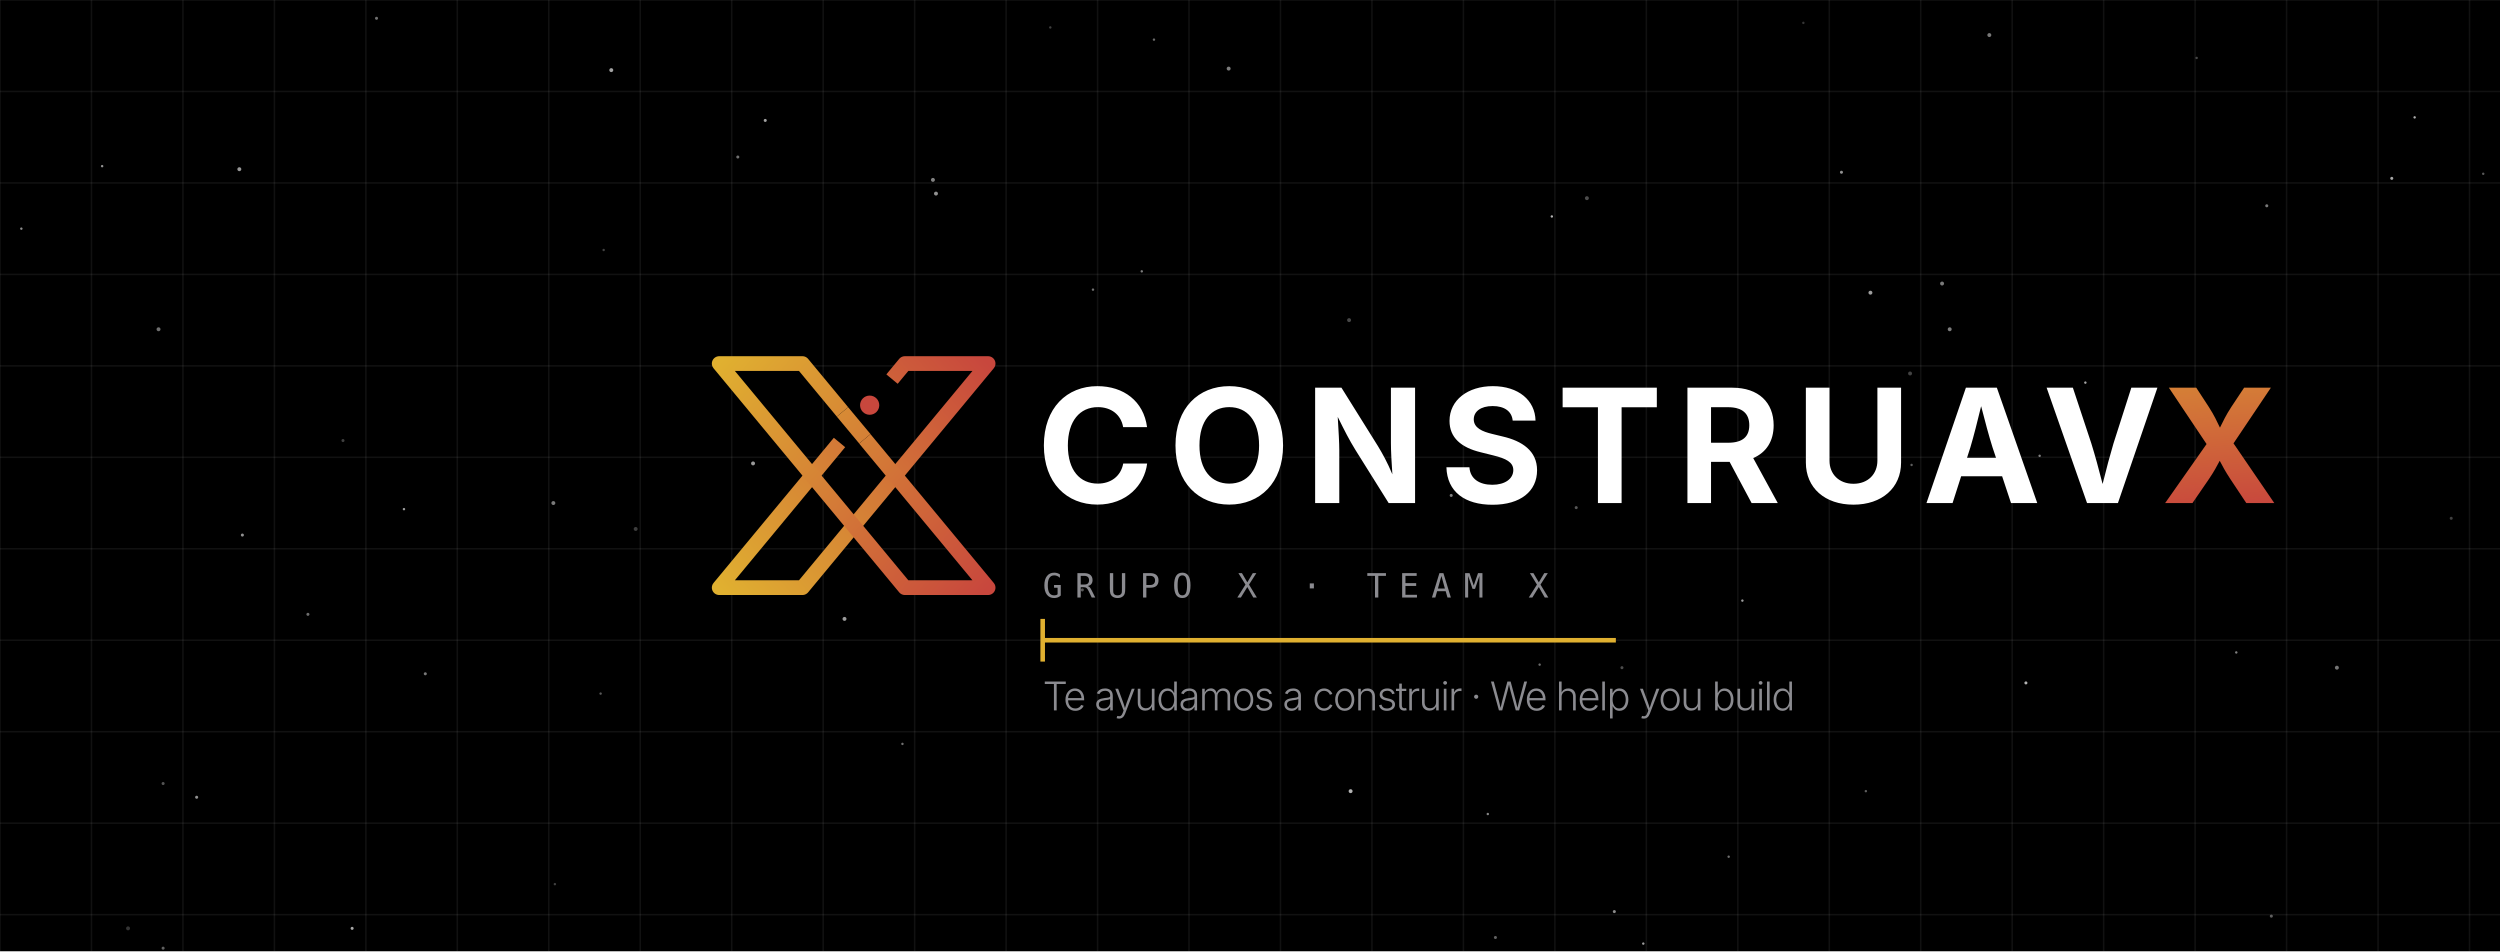
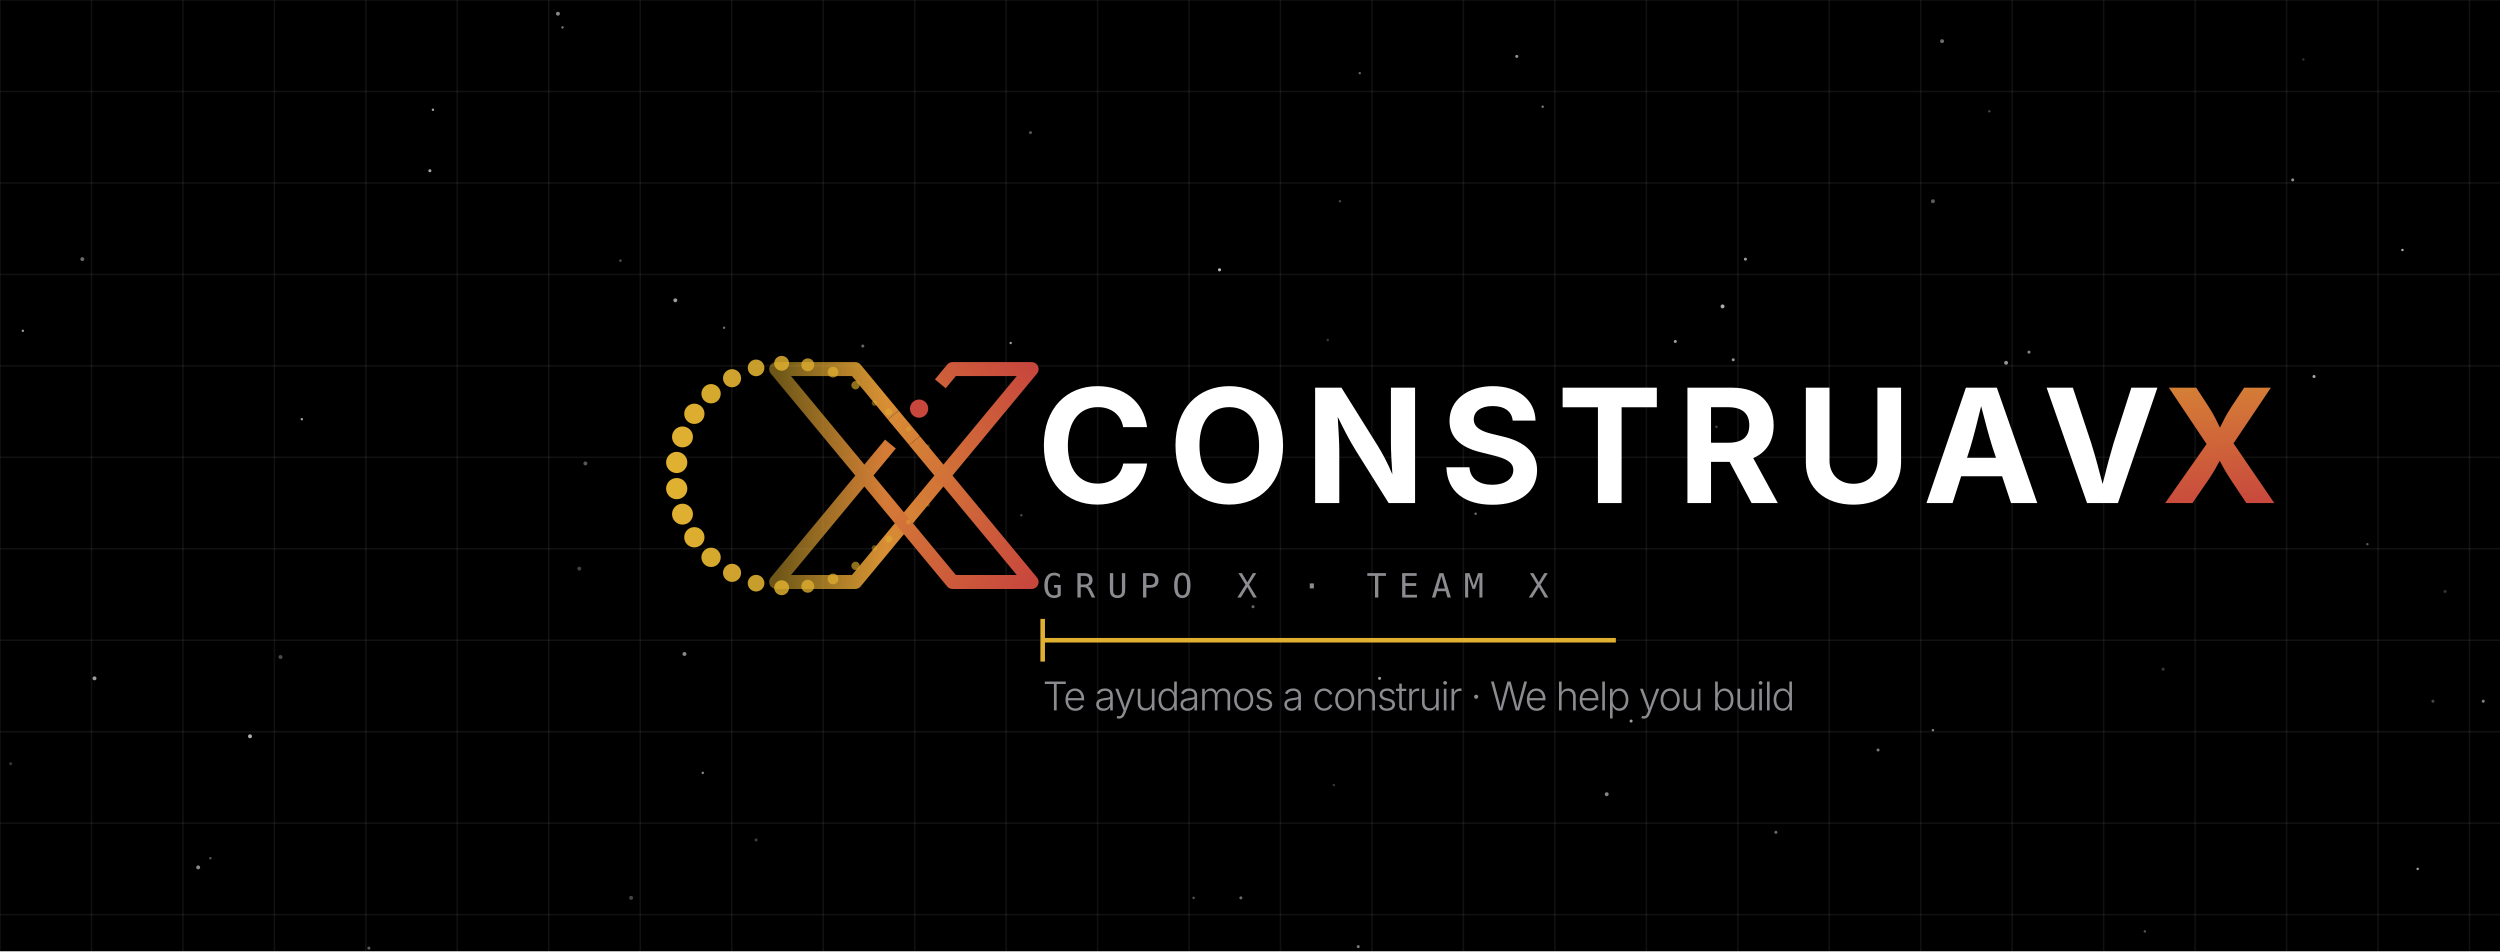
<svg xmlns="http://www.w3.org/2000/svg" viewBox="0 0 1640 624">
  <rect width="1640" height="624" fill="#000" />
  <g stroke="#fff" stroke-opacity=".07" stroke-width="1">
    <line x1="0" y1="0" x2="0" y2="624" />
    <line x1="60" y1="0" x2="60" y2="624" />
    <line x1="120" y1="0" x2="120" y2="624" />
    <line x1="180" y1="0" x2="180" y2="624" />
    <line x1="240" y1="0" x2="240" y2="624" />
    <line x1="300" y1="0" x2="300" y2="624" />
    <line x1="360" y1="0" x2="360" y2="624" />
    <line x1="420" y1="0" x2="420" y2="624" />
    <line x1="480" y1="0" x2="480" y2="624" />
    <line x1="540" y1="0" x2="540" y2="624" />
    <line x1="600" y1="0" x2="600" y2="624" />
    <line x1="660" y1="0" x2="660" y2="624" />
    <line x1="720" y1="0" x2="720" y2="624" />
    <line x1="780" y1="0" x2="780" y2="624" />
    <line x1="840" y1="0" x2="840" y2="624" />
    <line x1="900" y1="0" x2="900" y2="624" />
    <line x1="960" y1="0" x2="960" y2="624" />
    <line x1="1020" y1="0" x2="1020" y2="624" />
    <line x1="1080" y1="0" x2="1080" y2="624" />
    <line x1="1140" y1="0" x2="1140" y2="624" />
    <line x1="1200" y1="0" x2="1200" y2="624" />
    <line x1="1260" y1="0" x2="1260" y2="624" />
    <line x1="1320" y1="0" x2="1320" y2="624" />
    <line x1="1380" y1="0" x2="1380" y2="624" />
    <line x1="1440" y1="0" x2="1440" y2="624" />
    <line x1="1500" y1="0" x2="1500" y2="624" />
    <line x1="1560" y1="0" x2="1560" y2="624" />
    <line x1="1620" y1="0" x2="1620" y2="624" />
    <line x1="0" y1="0" x2="1640" y2="0" />
    <line x1="0" y1="60" x2="1640" y2="60" />
    <line x1="0" y1="120" x2="1640" y2="120" />
    <line x1="0" y1="180" x2="1640" y2="180" />
    <line x1="0" y1="240" x2="1640" y2="240" />
    <line x1="0" y1="300" x2="1640" y2="300" />
    <line x1="0" y1="360" x2="1640" y2="360" />
    <line x1="0" y1="420" x2="1640" y2="420" />
    <line x1="0" y1="480" x2="1640" y2="480" />
    <line x1="0" y1="540" x2="1640" y2="540" />
    <line x1="0" y1="600" x2="1640" y2="600" />
  </g>
-   <circle cx="1064" cy="438" r="1" fill="#fff" opacity="0.30" />
-   <circle cx="107" cy="514" r="1" fill="#fff" opacity="0.33" />
-   <circle cx="1368" cy="251" r="0.8" fill="#fff" opacity="0.65" />
-   <circle cx="806" cy="45" r="1.3" fill="#fff" opacity="0.49" />
-   <circle cx="129" cy="523" r="1" fill="#fff" opacity="0.57" />
-   <circle cx="1078" cy="619" r="0.8" fill="#fff" opacity="0.62" />
-   <circle cx="1338" cy="299" r="0.8" fill="#fff" opacity="0.51" />
-   <circle cx="554" cy="406" r="1.3" fill="#fff" opacity="0.61" />
-   <circle cx="231" cy="609" r="1" fill="#fff" opacity="0.66" />
-   <circle cx="1305" cy="23" r="1.3" fill="#fff" opacity="0.47" />
-   <circle cx="279" cy="442" r="1" fill="#fff" opacity="0.47" />
-   <circle cx="84" cy="609" r="1.3" fill="#fff" opacity="0.21" />
-   <circle cx="1279" cy="216" r="1.3" fill="#fff" opacity="0.49" />
-   <circle cx="107" cy="622" r="1" fill="#fff" opacity="0.38" />
-   <circle cx="592" cy="488" r="0.8" fill="#fff" opacity="0.44" />
-   <circle cx="1441" cy="38" r="0.8" fill="#fff" opacity="0.28" />
-   <circle cx="1254" cy="305" r="0.8" fill="#fff" opacity="0.37" />
-   <circle cx="1253" cy="245" r="1.3" fill="#fff" opacity="0.26" />
-   <circle cx="417" cy="347" r="1.3" fill="#fff" opacity="0.24" />
-   <circle cx="749" cy="178" r="0.8" fill="#fff" opacity="0.49" />
-   <circle cx="1487" cy="135" r="1" fill="#fff" opacity="0.48" />
-   <circle cx="1467" cy="428" r="0.8" fill="#fff" opacity="0.50" />
-   <circle cx="612" cy="118" r="1.3" fill="#fff" opacity="0.51" />
-   <circle cx="159" cy="351" r="1" fill="#fff" opacity="0.57" />
-   <circle cx="1208" cy="113" r="1" fill="#fff" opacity="0.57" />
-   <circle cx="1018" cy="142" r="0.8" fill="#fff" opacity="0.70" />
-   <circle cx="1224" cy="519" r="0.8" fill="#fff" opacity="0.37" />
-   <circle cx="1629" cy="114" r="0.8" fill="#fff" opacity="0.35" />
-   <circle cx="225" cy="289" r="1" fill="#fff" opacity="0.25" />
-   <circle cx="976" cy="534" r="0.8" fill="#fff" opacity="0.53" />
-   <circle cx="265" cy="334" r="0.8" fill="#fff" opacity="0.62" />
-   <circle cx="717" cy="190" r="0.8" fill="#fff" opacity="0.45" />
-   <circle cx="1329" cy="448" r="1" fill="#fff" opacity="0.70" />
-   <circle cx="1134" cy="562" r="0.8" fill="#fff" opacity="0.43" />
-   <circle cx="1010" cy="436" r="0.8" fill="#fff" opacity="0.42" />
-   <circle cx="502" cy="79" r="1" fill="#fff" opacity="0.64" />
-   <circle cx="614" cy="127" r="1.3" fill="#fff" opacity="0.57" />
-   <circle cx="1569" cy="117" r="1" fill="#fff" opacity="0.66" />
-   <circle cx="952" cy="325" r="1" fill="#fff" opacity="0.50" />
-   <circle cx="364" cy="580" r="0.8" fill="#fff" opacity="0.25" />
-   <circle cx="981" cy="615" r="1" fill="#fff" opacity="0.38" />
-   <circle cx="1041" cy="130" r="1.3" fill="#fff" opacity="0.30" />
-   <circle cx="14" cy="150" r="0.8" fill="#fff" opacity="0.56" />
-   <circle cx="1490" cy="601" r="1" fill="#fff" opacity="0.37" />
-   <circle cx="401" cy="46" r="1.3" fill="#fff" opacity="0.64" />
-   <circle cx="1143" cy="394" r="0.8" fill="#fff" opacity="0.62" />
-   <circle cx="1608" cy="340" r="1" fill="#fff" opacity="0.25" />
-   <circle cx="1227" cy="192" r="1.3" fill="#fff" opacity="0.62" />
-   <circle cx="1533" cy="438" r="1.3" fill="#fff" opacity="0.46" />
-   <circle cx="886" cy="519" r="1.3" fill="#fff" opacity="0.70" />
-   <circle cx="104" cy="216" r="1.3" fill="#fff" opacity="0.44" />
-   <circle cx="494" cy="304" r="1.3" fill="#fff" opacity="0.60" />
-   <circle cx="363" cy="330" r="1.3" fill="#fff" opacity="0.48" />
-   <circle cx="394" cy="455" r="0.8" fill="#fff" opacity="0.35" />
-   <circle cx="484" cy="103" r="1" fill="#fff" opacity="0.44" />
-   <circle cx="689" cy="18" r="0.8" fill="#fff" opacity="0.25" />
-   <circle cx="757" cy="26" r="0.8" fill="#fff" opacity="0.42" />
-   <circle cx="396" cy="164" r="0.8" fill="#fff" opacity="0.26" />
-   <circle cx="1274" cy="186" r="1.3" fill="#fff" opacity="0.48" />
-   <circle cx="710" cy="387" r="1" fill="#fff" opacity="0.34" />
-   <circle cx="67" cy="109" r="0.8" fill="#fff" opacity="0.58" />
-   <circle cx="1584" cy="77" r="0.8" fill="#fff" opacity="0.68" />
-   <circle cx="885" cy="210" r="1.3" fill="#fff" opacity="0.28" />
-   <circle cx="1183" cy="15" r="0.8" fill="#fff" opacity="0.21" />
-   <circle cx="873" cy="308" r="1.3" fill="#fff" opacity="0.20" />
-   <circle cx="1034" cy="333" r="1" fill="#fff" opacity="0.34" />
-   <circle cx="157" cy="111" r="1.3" fill="#fff" opacity="0.60" />
-   <circle cx="247" cy="12" r="1" fill="#fff" opacity="0.44" />
-   <circle cx="1059" cy="598" r="1" fill="#fff" opacity="0.55" />
-   <circle cx="202" cy="403" r="1" fill="#fff" opacity="0.43" />
-   <g transform="translate(455.0 207.0) scale(2.100)">
+   <circle cx="670" cy="338" r="0.8" fill="#fff" opacity="0.29" />
+   <circle cx="369" cy="18" r="0.8" fill="#fff" opacity="0.48" />
+   <circle cx="164" cy="483" r="1.3" fill="#fff" opacity="0.69" />
+   <circle cx="1137" cy="236" r="1" fill="#fff" opacity="0.58" />
+   <circle cx="1099" cy="224" r="1" fill="#fff" opacity="0.62" />
+   <circle cx="1012" cy="70" r="0.8" fill="#fff" opacity="0.49" />
+   <circle cx="443" cy="197" r="1.3" fill="#fff" opacity="0.61" />
+   <circle cx="475" cy="215" r="0.8" fill="#fff" opacity="0.44" />
+   <circle cx="1504" cy="118" r="1" fill="#fff" opacity="0.57" />
+   <circle cx="1274" cy="27" r="1.3" fill="#fff" opacity="0.42" />
+   <circle cx="62" cy="445" r="1.3" fill="#fff" opacity="0.62" />
+   <circle cx="1331" cy="231" r="1" fill="#fff" opacity="0.52" />
+   <circle cx="968" cy="337" r="0.8" fill="#fff" opacity="0.44" />
+   <circle cx="1629" cy="460" r="1" fill="#fff" opacity="0.51" />
+   <circle cx="1596" cy="460" r="1" fill="#fff" opacity="0.28" />
+   <circle cx="366" cy="9" r="1.3" fill="#fff" opacity="0.52" />
+   <circle cx="891" cy="621" r="1" fill="#fff" opacity="0.48" />
+   <circle cx="663" cy="225" r="0.8" fill="#fff" opacity="0.62" />
+   <circle cx="995" cy="37" r="1" fill="#fff" opacity="0.58" />
+   <circle cx="1108" cy="296" r="0.8" fill="#fff" opacity="0.29" />
+   <circle cx="1054" cy="521" r="1.3" fill="#fff" opacity="0.52" />
+   <circle cx="1511" cy="39" r="0.8" fill="#fff" opacity="0.20" />
+   <circle cx="449" cy="429" r="1.3" fill="#fff" opacity="0.54" />
+   <circle cx="1407" cy="611" r="0.8" fill="#fff" opacity="0.34" />
+   <circle cx="1576" cy="164" r="0.8" fill="#fff" opacity="0.70" />
+   <circle cx="1232" cy="492" r="1" fill="#fff" opacity="0.47" />
+   <circle cx="800" cy="177" r="1" fill="#fff" opacity="0.40" />
+   <circle cx="496" cy="551" r="1" fill="#fff" opacity="0.24" />
+   <circle cx="414" cy="589" r="1.3" fill="#fff" opacity="0.27" />
+   <circle cx="1518" cy="247" r="1" fill="#fff" opacity="0.66" />
+   <circle cx="138" cy="563" r="0.8" fill="#fff" opacity="0.34" />
+   <circle cx="875" cy="515" r="0.8" fill="#fff" opacity="0.22" />
+   <circle cx="384" cy="304" r="1.3" fill="#fff" opacity="0.34" />
+   <circle cx="676" cy="87" r="1" fill="#fff" opacity="0.33" />
+   <circle cx="380" cy="373" r="1.3" fill="#fff" opacity="0.26" />
+   <circle cx="1586" cy="570" r="0.8" fill="#fff" opacity="0.65" />
+   <circle cx="130" cy="569" r="1.3" fill="#fff" opacity="0.54" />
+   <circle cx="1316" cy="238" r="1.3" fill="#fff" opacity="0.57" />
+   <circle cx="1126" cy="280" r="0.8" fill="#fff" opacity="0.28" />
+   <circle cx="242" cy="622" r="1" fill="#fff" opacity="0.36" />
+   <circle cx="879" cy="132" r="0.8" fill="#fff" opacity="0.28" />
+   <circle cx="892" cy="48" r="0.8" fill="#fff" opacity="0.40" />
+   <circle cx="822" cy="398" r="1" fill="#fff" opacity="0.40" />
+   <circle cx="461" cy="507" r="0.8" fill="#fff" opacity="0.54" />
+   <circle cx="1130" cy="201" r="1.3" fill="#fff" opacity="0.67" />
+   <circle cx="1604" cy="388" r="1" fill="#fff" opacity="0.21" />
+   <circle cx="1305" cy="73" r="0.8" fill="#fff" opacity="0.28" />
+   <circle cx="284" cy="72" r="0.8" fill="#fff" opacity="0.65" />
+   <circle cx="1145" cy="170" r="1" fill="#fff" opacity="0.61" />
+   <circle cx="407" cy="171" r="0.8" fill="#fff" opacity="0.35" />
+   <circle cx="1268" cy="479" r="0.8" fill="#fff" opacity="0.53" />
+   <circle cx="282" cy="112" r="1" fill="#fff" opacity="0.66" />
+   <circle cx="800" cy="177" r="1" fill="#fff" opacity="0.54" />
+   <circle cx="1440" cy="310" r="1" fill="#fff" opacity="0.44" />
+   <circle cx="184" cy="431" r="1.3" fill="#fff" opacity="0.30" />
+   <circle cx="1372" cy="300" r="1.3" fill="#fff" opacity="0.59" />
+   <circle cx="566" cy="227" r="1" fill="#fff" opacity="0.41" />
+   <circle cx="54" cy="170" r="1.3" fill="#fff" opacity="0.42" />
+   <circle cx="7" cy="501" r="1" fill="#fff" opacity="0.21" />
+   <circle cx="1268" cy="132" r="1.3" fill="#fff" opacity="0.36" />
+   <circle cx="1165" cy="546" r="1" fill="#fff" opacity="0.42" />
+   <circle cx="1553" cy="357" r="0.8" fill="#fff" opacity="0.35" />
+   <circle cx="1070" cy="473" r="1" fill="#fff" opacity="0.62" />
+   <circle cx="15" cy="217" r="0.8" fill="#fff" opacity="0.60" />
+   <circle cx="783" cy="589" r="0.8" fill="#fff" opacity="0.35" />
+   <circle cx="198" cy="275" r="0.8" fill="#fff" opacity="0.65" />
+   <circle cx="871" cy="223" r="0.8" fill="#fff" opacity="0.23" />
+   <circle cx="905" cy="445" r="1" fill="#fff" opacity="0.62" />
+   <circle cx="814" cy="589" r="1" fill="#fff" opacity="0.42" />
+   <circle cx="1419" cy="439" r="1" fill="#fff" opacity="0.22" />
+   <g transform="translate(493.2 212.2) scale(1.995)">
    <defs>
-       <linearGradient id="g1" gradientUnits="userSpaceOnUse" x1="8" y1="15" x2="92" y2="85">
+       <linearGradient id="cg" gradientUnits="userSpaceOnUse" x1="-25" y1="0" x2="50" y2="0">
        <stop offset="0" stop-color="#E0B030" />
-         <stop offset="1" stop-color="#C8473D" />
-       </linearGradient>
-       <linearGradient id="g2" gradientUnits="userSpaceOnUse" x1="92" y1="15" x2="8" y2="85">
-         <stop offset="0" stop-color="#C8473D" />
        <stop offset="1" stop-color="#E0B030" />
      </linearGradient>
    </defs>
-     <g fill="none" stroke-width="4.6" stroke-linejoin="round" stroke-linecap="round">
-       <polygon points="66,15 92,15 34,85 8,85" stroke="url(#g2)" />
-       <polygon points="8,15 34,15 92,85 66,85" stroke="url(#g1)" />
-       <line x1="62.4" y1="20.2" x2="46" y2="40" stroke="#000" stroke-width="7.4" stroke-linecap="butt" />
-       <line x1="46.5" y1="30.1" x2="53.5" y2="38.5" stroke="#000" stroke-width="8.6" stroke-linecap="butt" />
-       <line x1="46.5" y1="30.1" x2="53.5" y2="38.5" stroke="url(#g1)" stroke-width="4.6" stroke-linecap="butt" />
+     <g transform="translate(0 0) scale(1)">
+       <defs>
+         <linearGradient id="fg" gradientUnits="userSpaceOnUse" x1="8" y1="0" x2="44" y2="0">
+           <stop offset="0" stop-color="#7d7d7d" />
+           <stop offset="1" stop-color="#fff" />
+         </linearGradient>
+         <mask id="fm" maskUnits="userSpaceOnUse" x="-40" y="-10" width="170" height="120">
+           <rect x="-40" y="-10" width="170" height="120" fill="url(#fg)" />
+         </mask>
+         <linearGradient id="g1" gradientUnits="userSpaceOnUse" x1="8" y1="15" x2="92" y2="85">
+           <stop offset="0" stop-color="#E0B030" />
+           <stop offset="1" stop-color="#C8473D" />
+         </linearGradient>
+         <linearGradient id="g2" gradientUnits="userSpaceOnUse" x1="92" y1="15" x2="8" y2="85">
+           <stop offset="0" stop-color="#C8473D" />
+           <stop offset="1" stop-color="#E0B030" />
+         </linearGradient>
+       </defs>
+       <g fill="none" stroke-width="4.6" stroke-linejoin="round" stroke-linecap="round" mask="url(#fm)">
+         <polygon points="66,15 92,15 34,85 8,85" stroke="url(#g2)" />
+         <polygon points="8,15 34,15 92,85 66,85" stroke="url(#g1)" />
+         <line x1="62.4" y1="20.2" x2="46" y2="40" stroke="#000" stroke-width="7.4" stroke-linecap="butt" />
+         <line x1="46.5" y1="30.1" x2="53.5" y2="38.5" stroke="#000" stroke-width="8.6" stroke-linecap="butt" />
+         <line x1="46.5" y1="30.1" x2="53.5" y2="38.5" stroke="url(#g1)" stroke-width="4.6" stroke-linecap="butt" />
+       </g>
+       <circle cx="55" cy="28" r="3" fill="#C8473D" />
    </g>
-     <circle cx="55" cy="28" r="3" fill="#C8473D" />
+     <circle cx="40.3" cy="26.2" r="0.90" fill="url(#cg)" opacity="0.45" />
+     <circle cx="34.1" cy="20.3" r="1.37" fill="url(#cg)" opacity="0.63" />
+     <circle cx="26.7" cy="16.0" r="1.77" fill="url(#cg)" opacity="0.71" />
+     <circle cx="18.4" cy="13.6" r="2.13" fill="url(#cg)" opacity="0.78" />
+     <circle cx="9.8" cy="13.1" r="2.45" fill="url(#cg)" opacity="0.84" />
+     <circle cx="1.4" cy="14.6" r="2.74" fill="url(#cg)" opacity="0.89" />
+     <circle cx="-6.5" cy="18.0" r="2.98" fill="url(#cg)" opacity="0.92" />
+     <circle cx="-13.4" cy="23.1" r="3.18" fill="url(#cg)" opacity="0.95" />
+     <circle cx="-18.9" cy="29.7" r="3.34" fill="url(#cg)" opacity="0.98" />
+     <circle cx="-22.8" cy="37.3" r="3.44" fill="url(#cg)" opacity="0.99" />
+     <circle cx="-24.7" cy="45.7" r="3.49" fill="url(#cg)" opacity="1.00" />
+     <circle cx="-24.7" cy="54.3" r="3.49" fill="url(#cg)" opacity="1.00" />
+     <circle cx="-22.8" cy="62.7" r="3.44" fill="url(#cg)" opacity="0.99" />
+     <circle cx="-18.9" cy="70.3" r="3.34" fill="url(#cg)" opacity="0.98" />
+     <circle cx="-13.4" cy="76.9" r="3.18" fill="url(#cg)" opacity="0.95" />
+     <circle cx="-6.5" cy="82.0" r="2.98" fill="url(#cg)" opacity="0.92" />
+     <circle cx="1.4" cy="85.4" r="2.74" fill="url(#cg)" opacity="0.89" />
+     <circle cx="9.8" cy="86.9" r="2.45" fill="url(#cg)" opacity="0.84" />
+     <circle cx="18.4" cy="86.4" r="2.13" fill="url(#cg)" opacity="0.78" />
+     <circle cx="26.7" cy="84.0" r="1.77" fill="url(#cg)" opacity="0.71" />
+     <circle cx="34.1" cy="79.7" r="1.37" fill="url(#cg)" opacity="0.63" />
+     <circle cx="40.3" cy="73.8" r="0.90" fill="url(#cg)" opacity="0.45" />
+     <circle cx="45.0" cy="29.1" r="1.15" fill="#E0B030" opacity="0.55" />
+     <circle cx="51.5" cy="34.7" r="0.80" fill="#E0B030" opacity="0.40" />
+     <circle cx="58.0" cy="40.3" r="0.60" fill="#E0B030" opacity="0.25" />
+     <circle cx="45.0" cy="70.9" r="1.15" fill="#E0B030" opacity="0.55" />
+     <circle cx="51.5" cy="65.3" r="0.80" fill="#E0B030" opacity="0.40" />
+     <circle cx="58.0" cy="59.7" r="0.60" fill="#E0B030" opacity="0.25" />
  </g>
  <defs>
    <linearGradient id="wg" x1="0" y1="0" x2="1" y2="1">
      <stop offset="0" stop-color="#E0B030" />
      <stop offset="1" stop-color="#C8473D" />
    </linearGradient>
  </defs>
  <text x="680" y="330" text-anchor="start" font-family="'Montserrat','Inter','Helvetica Neue',Arial,sans-serif" font-weight="700" font-size="104" letter-spacing="9.4" fill="#fff">CONSTRUAV<tspan fill="url(#wg)">X</tspan>
  </text>
  <text x="684" y="392" text-anchor="start" font-family="'JetBrains Mono','DejaVu Sans Mono',monospace" font-weight="400" font-size="22" fill="#8b8b90" letter-spacing="8">GRUPO X · TEAM X</text>
  <line x1="684" y1="420" x2="1060" y2="420" stroke="#E0B030" stroke-width="3" />
  <line x1="684" y1="406" x2="684" y2="434" stroke="#E0B030" stroke-width="3" />
  <text x="684" y="466" text-anchor="start" font-family="'Inter Tight','Inter','Helvetica Neue',Arial,sans-serif" font-weight="300" font-size="26" fill="#8b8b90" letter-spacing="-1">Te ayudamos a construir · We help you build</text>
</svg>
